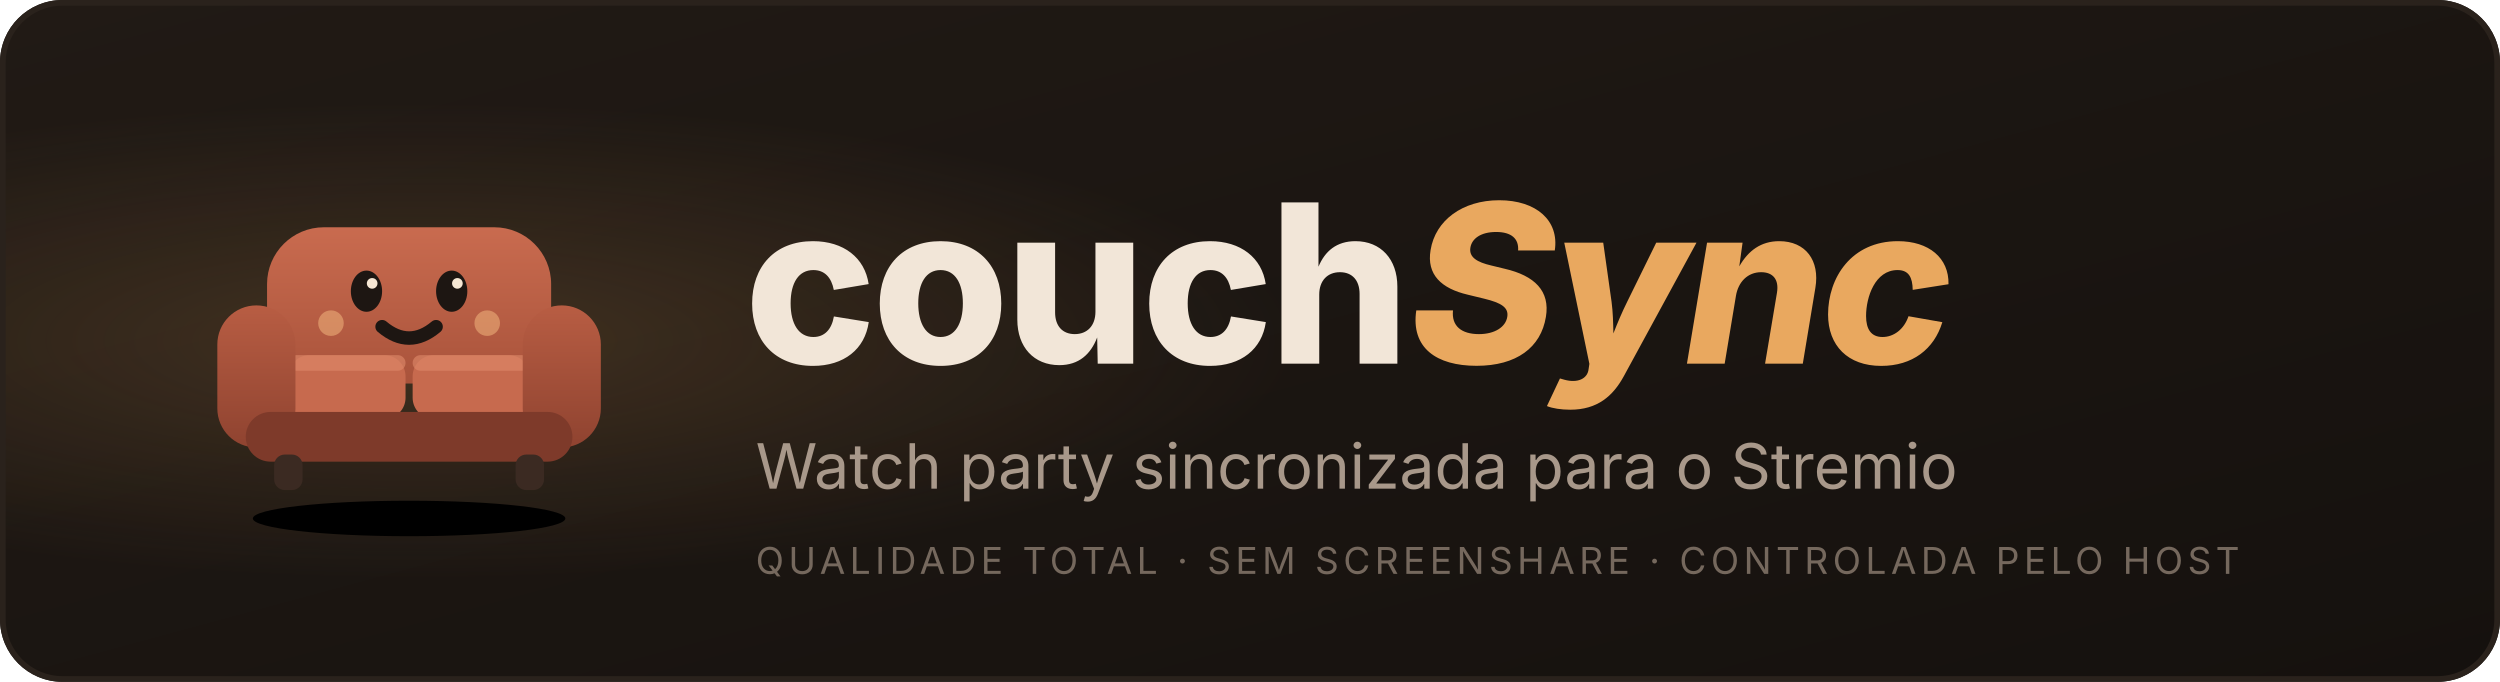
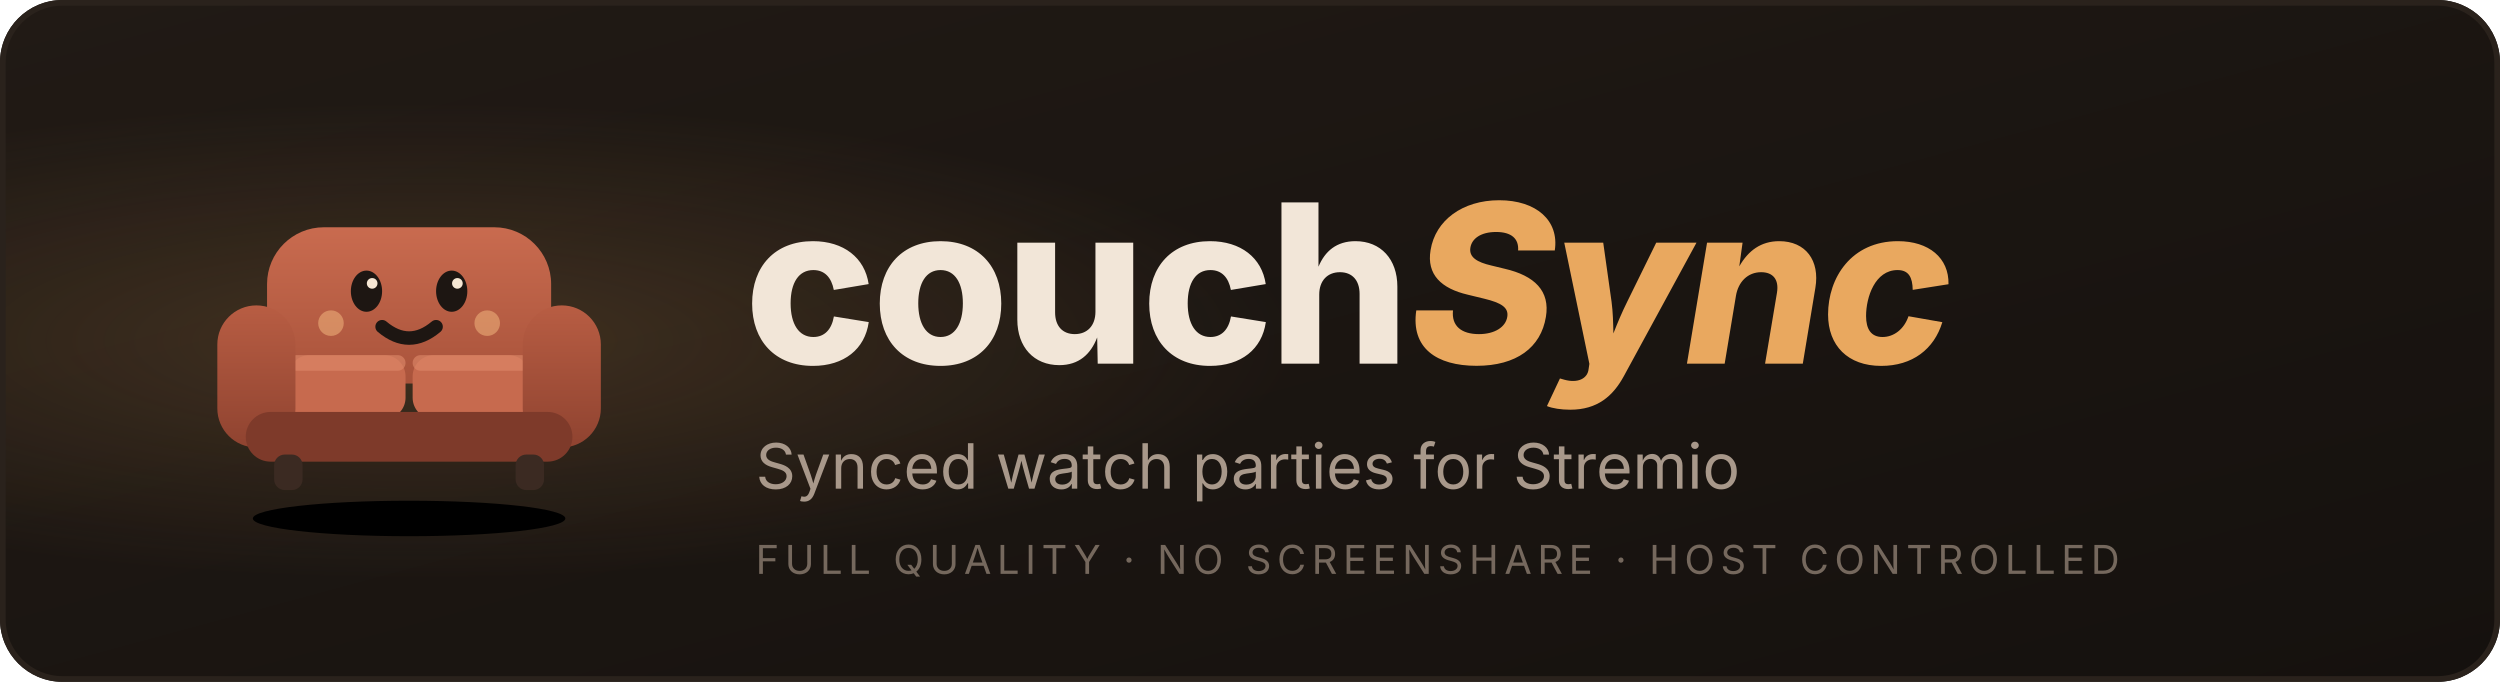
- <svg xmlns="http://www.w3.org/2000/svg" viewBox="0 0 880 240" width="880" height="240" role="img" aria-label="couchSync — watch party sincronizada para o Stremio">
+ <svg xmlns="http://www.w3.org/2000/svg" viewBox="0 0 880 240" width="880" height="240" role="img" aria-label="couchSync — synced watch parties for Stremio">
  <style>
    .sofa   { animation: bounce 2.6s ease-in-out infinite; transform-box: fill-box; transform-origin: 50% 100%; }
    .shadow { animation: shadow 2.6s ease-in-out infinite; transform-box: fill-box; transform-origin: 50% 50%; }
    .eye    { animation: blink 4.5s infinite; transform-box: fill-box; transform-origin: 50% 50%; }
    .wave   { animation: wave 2.6s ease-in-out infinite; opacity: 0; }
    .wave2  { animation-delay: .3s; }
    @keyframes bounce {
      0%, 100% { transform: translateY(0) scale(1, 1); }
      40%      { transform: translateY(-3px) scale(.97, 1.03); }
      55%      { transform: translateY(0) scale(1.04, .95); }
      70%      { transform: translateY(0) scale(1, 1); }
    }
    @keyframes shadow {
      0%, 100% { transform: scaleX(1);    opacity: .45; }
      40%      { transform: scaleX(.8);   opacity: .25; }
      55%      { transform: scaleX(1.05); opacity: .5; }
    }
    @keyframes blink {
      0%, 93%, 100% { transform: scaleY(1); }
      96%           { transform: scaleY(.1); }
    }
    @keyframes wave {
      0%, 30%  { opacity: 0; }
      50%      { opacity: 1; }
      80%,100% { opacity: 0; }
    }
    @media (prefers-reduced-motion: reduce) {
      .sofa, .shadow, .eye, .wave { animation: none; }
      .wave { opacity: 1; }
    }
    .t    { font-family: "Segoe UI", Inter, system-ui, -apple-system, "Helvetica Neue", Arial, sans-serif; }
  </style>
  <defs>
    <linearGradient id="fundo" x1="0" y1="0" x2="1" y2="1">
      <stop offset="0" stop-color="#211a15" />
      <stop offset="1" stop-color="#15110e" />
    </linearGradient>
    <radialGradient id="brilho" cx="0.17" cy="0.5" r="0.35">
      <stop offset="0" stop-color="#e9a85f" stop-opacity=".18" />
      <stop offset="1" stop-color="#e9a85f" stop-opacity="0" />
    </radialGradient>
    <linearGradient id="back" x1="0" y1="0" x2="0" y2="1">
      <stop offset="0" stop-color="#c96b4f" />
      <stop offset="1" stop-color="#a9533b" />
    </linearGradient>
    <linearGradient id="arm" x1="0" y1="0" x2="0" y2="1">
      <stop offset="0" stop-color="#b85d43" />
      <stop offset="1" stop-color="#8f4330" />
    </linearGradient>
  </defs>
  <rect width="880" height="240" rx="22" fill="url(#fundo)" />
  <rect width="880" height="240" rx="22" fill="url(#brilho)" />
  <rect x="1" y="1" width="878" height="238" rx="21" fill="none" stroke="#2a221c" stroke-width="2" />
  <g transform="translate(64 40) scale(2.5)">
    <ellipse class="shadow" cx="32" cy="57" rx="22" ry="2.5" fill="#000" />
    <g class="sofa">
      <rect x="12" y="16" width="40" height="22" rx="8" fill="url(#back)" />
      <rect x="15" y="34" width="16.5" height="9" rx="3" fill="#c76a4e" />
      <rect x="32.5" y="34" width="16.5" height="9" rx="3" fill="#c76a4e" />
      <rect x="15" y="34" width="16.5" height="2.2" rx="1.1" fill="#e08a6a" opacity=".6" />
      <rect x="32.5" y="34" width="16.5" height="2.2" rx="1.1" fill="#e08a6a" opacity=".6" />
      <rect x="5" y="27" width="11" height="20" rx="5.5" fill="url(#arm)" />
      <rect x="48" y="27" width="11" height="20" rx="5.5" fill="url(#arm)" />
      <rect x="9" y="42" width="46" height="7" rx="3.5" fill="#7e3a2a" />
      <rect x="13" y="48" width="4" height="5" rx="1.5" fill="#3b2a22" />
      <rect x="47" y="48" width="4" height="5" rx="1.5" fill="#3b2a22" />
      <ellipse class="eye" cx="26" cy="25" rx="2.2" ry="2.9" fill="#1d1612" />
      <ellipse class="eye" cx="38" cy="25" rx="2.2" ry="2.9" fill="#1d1612" />
      <circle cx="26.8" cy="23.9" r=".75" fill="#f6e7d4" />
      <circle cx="38.8" cy="23.9" r=".75" fill="#f6e7d4" />
      <path d="M28.2 30 Q32 33.2 35.8 30" fill="none" stroke="#1d1612" stroke-width="1.9" stroke-linecap="round" />
      <circle cx="21" cy="29.5" r="1.8" fill="#f0b47c" opacity=".55" />
      <circle cx="43" cy="29.5" r="1.8" fill="#f0b47c" opacity=".55" />
    </g>
    <path class="wave" d="M27 9 Q32 5 37 9" fill="none" stroke="#f2bf86" stroke-width="2" stroke-linecap="round" />
    <path class="wave wave2" d="M23 5 Q32 -1 41 5" fill="none" stroke="#f2bf86" stroke-width="2" stroke-linecap="round" />
  </g>
  <text class="t" x="262" y="128" font-size="78" font-weight="800" fill="#f2e6d8" letter-spacing="-1.5">couch<tspan fill="#e9a85f" font-style="italic">Sync</tspan>
  </text>
-   <text class="t" x="266" y="172" font-size="22" fill="#a8988a">Watch party sincronizada para o Stremio</text>
-   <text class="t" x="266" y="202" font-size="13" fill="#75685d" letter-spacing="1.6">QUALIDADE TOTAL · SEM SCREENSHARE · CONTROLADA PELO HOST</text>
+   <text class="t" x="266" y="172" font-size="22" fill="#a8988a">Synced watch parties for Stremio</text>
+   <text class="t" x="266" y="202" font-size="14" fill="#75685d" letter-spacing="2">FULL QUALITY · NO SCREENSHARE · HOST CONTROLLED</text>
</svg>
